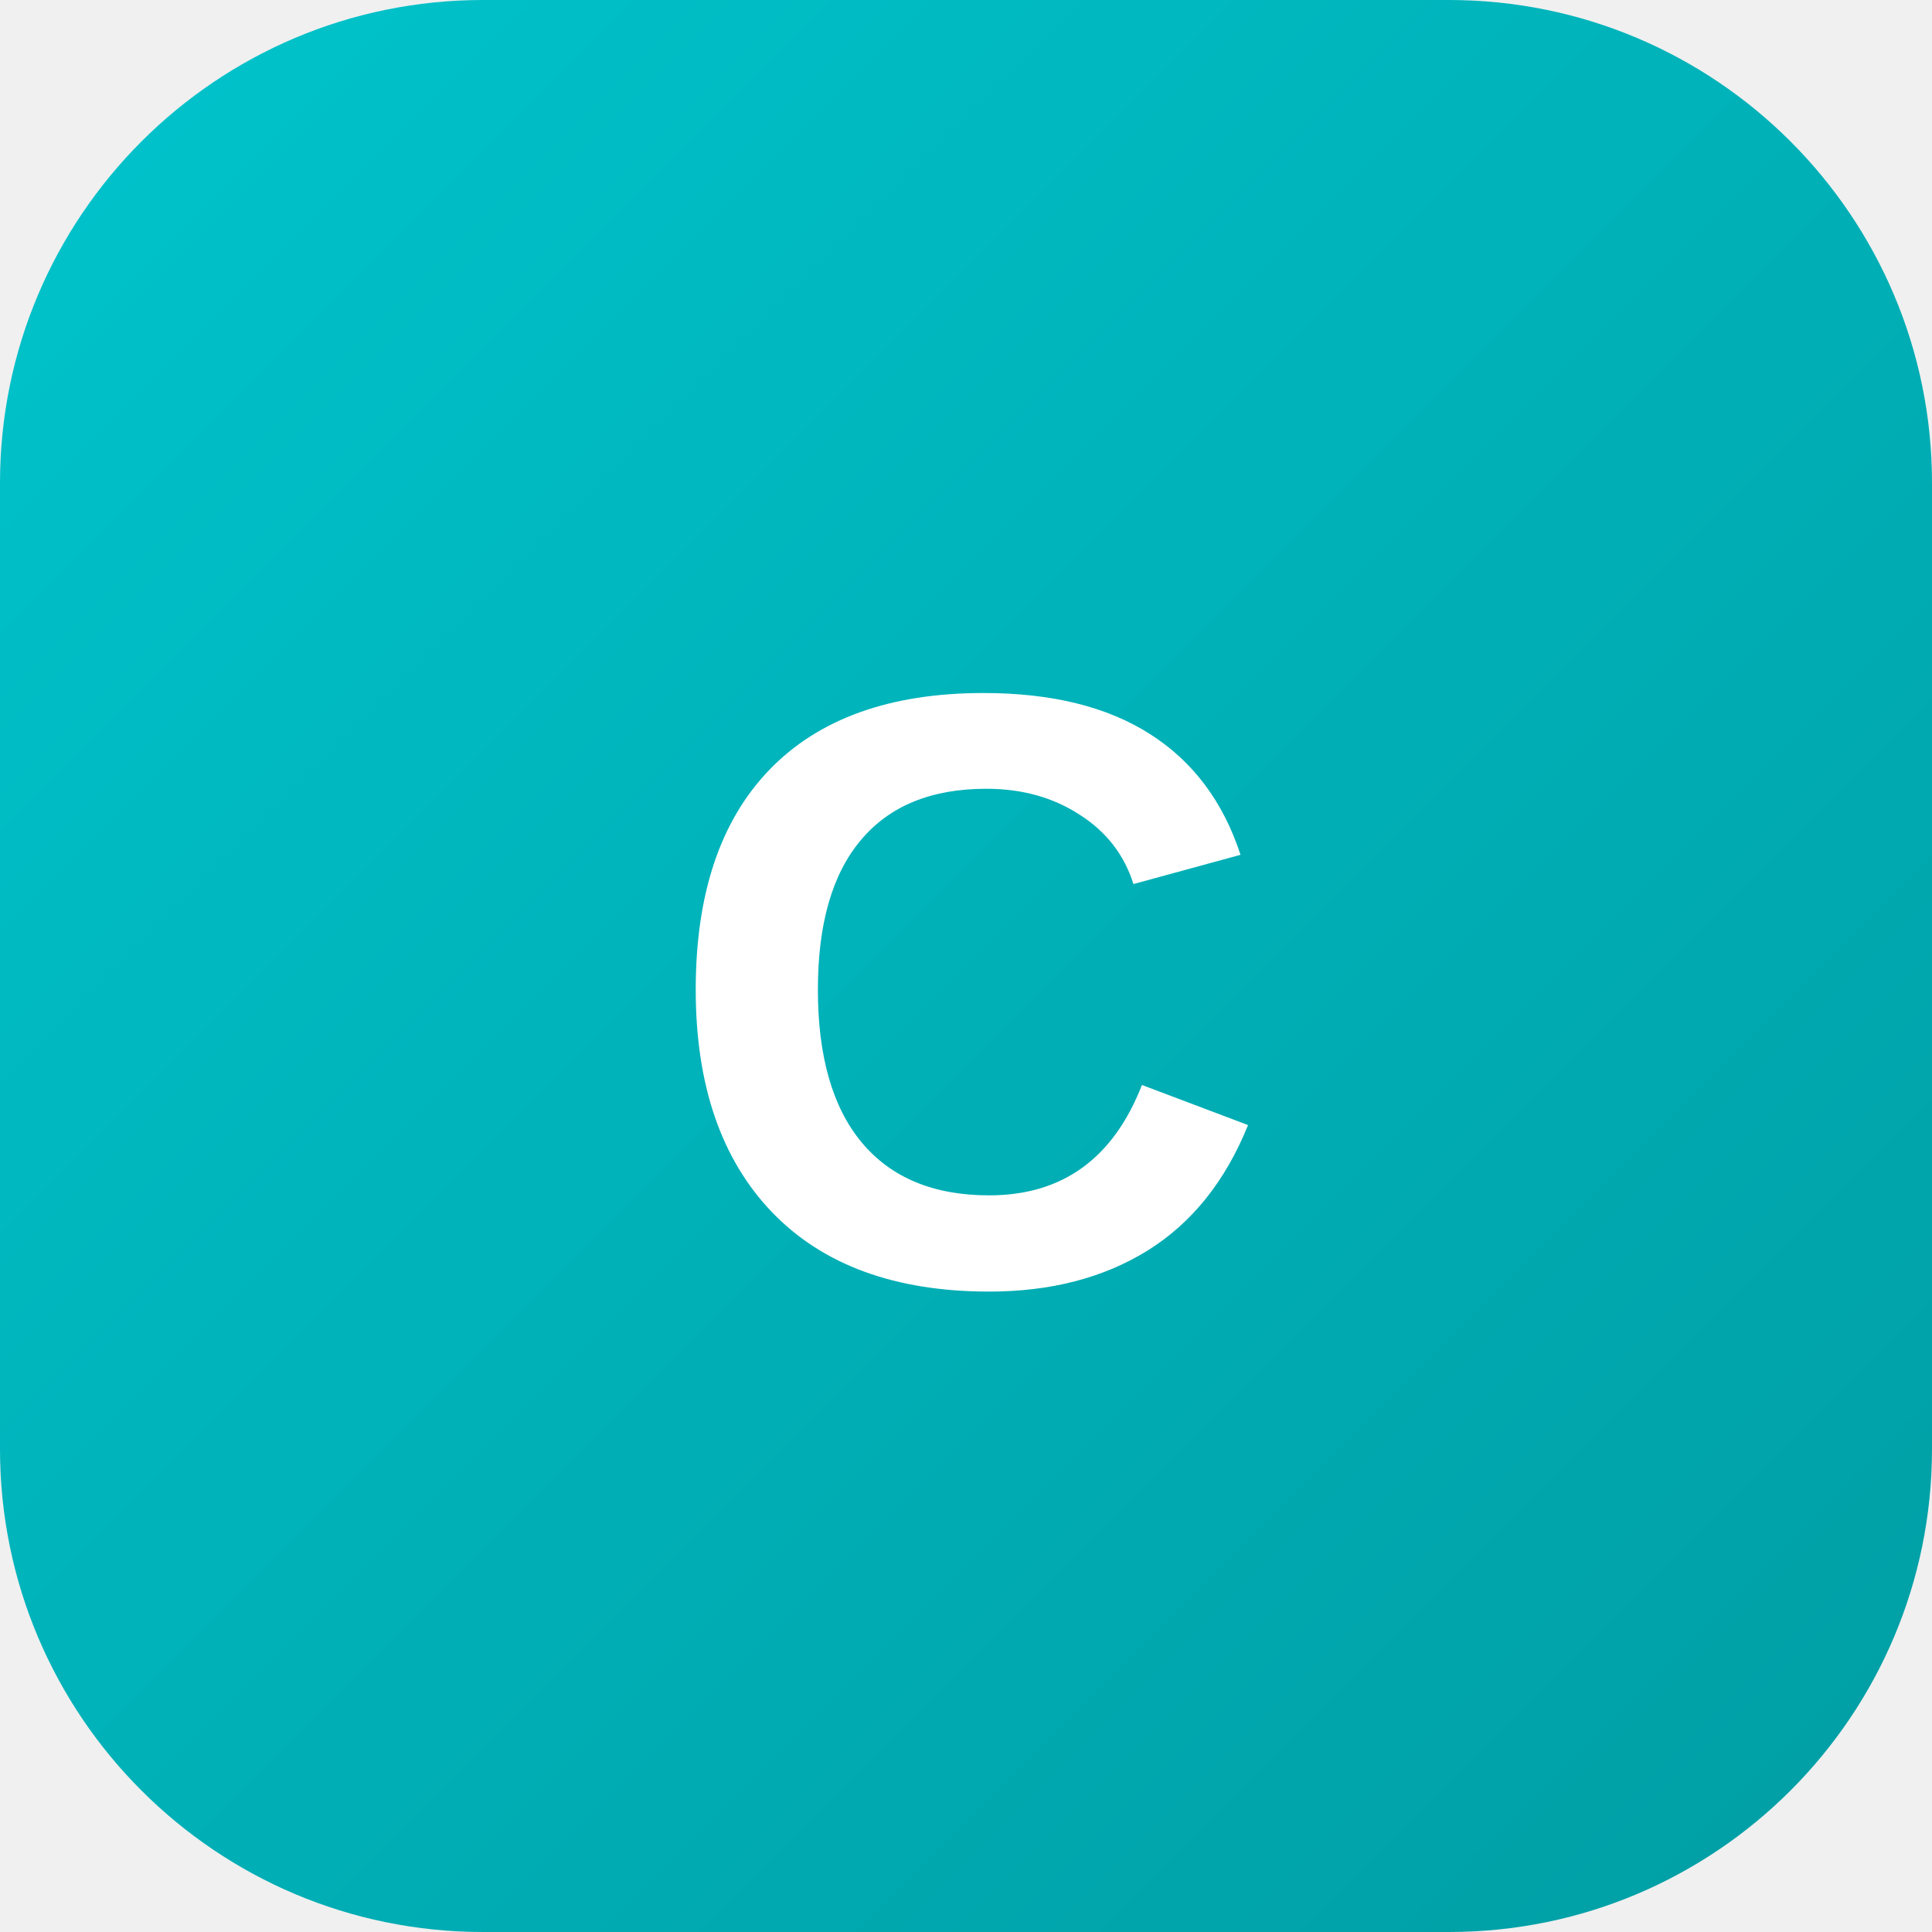
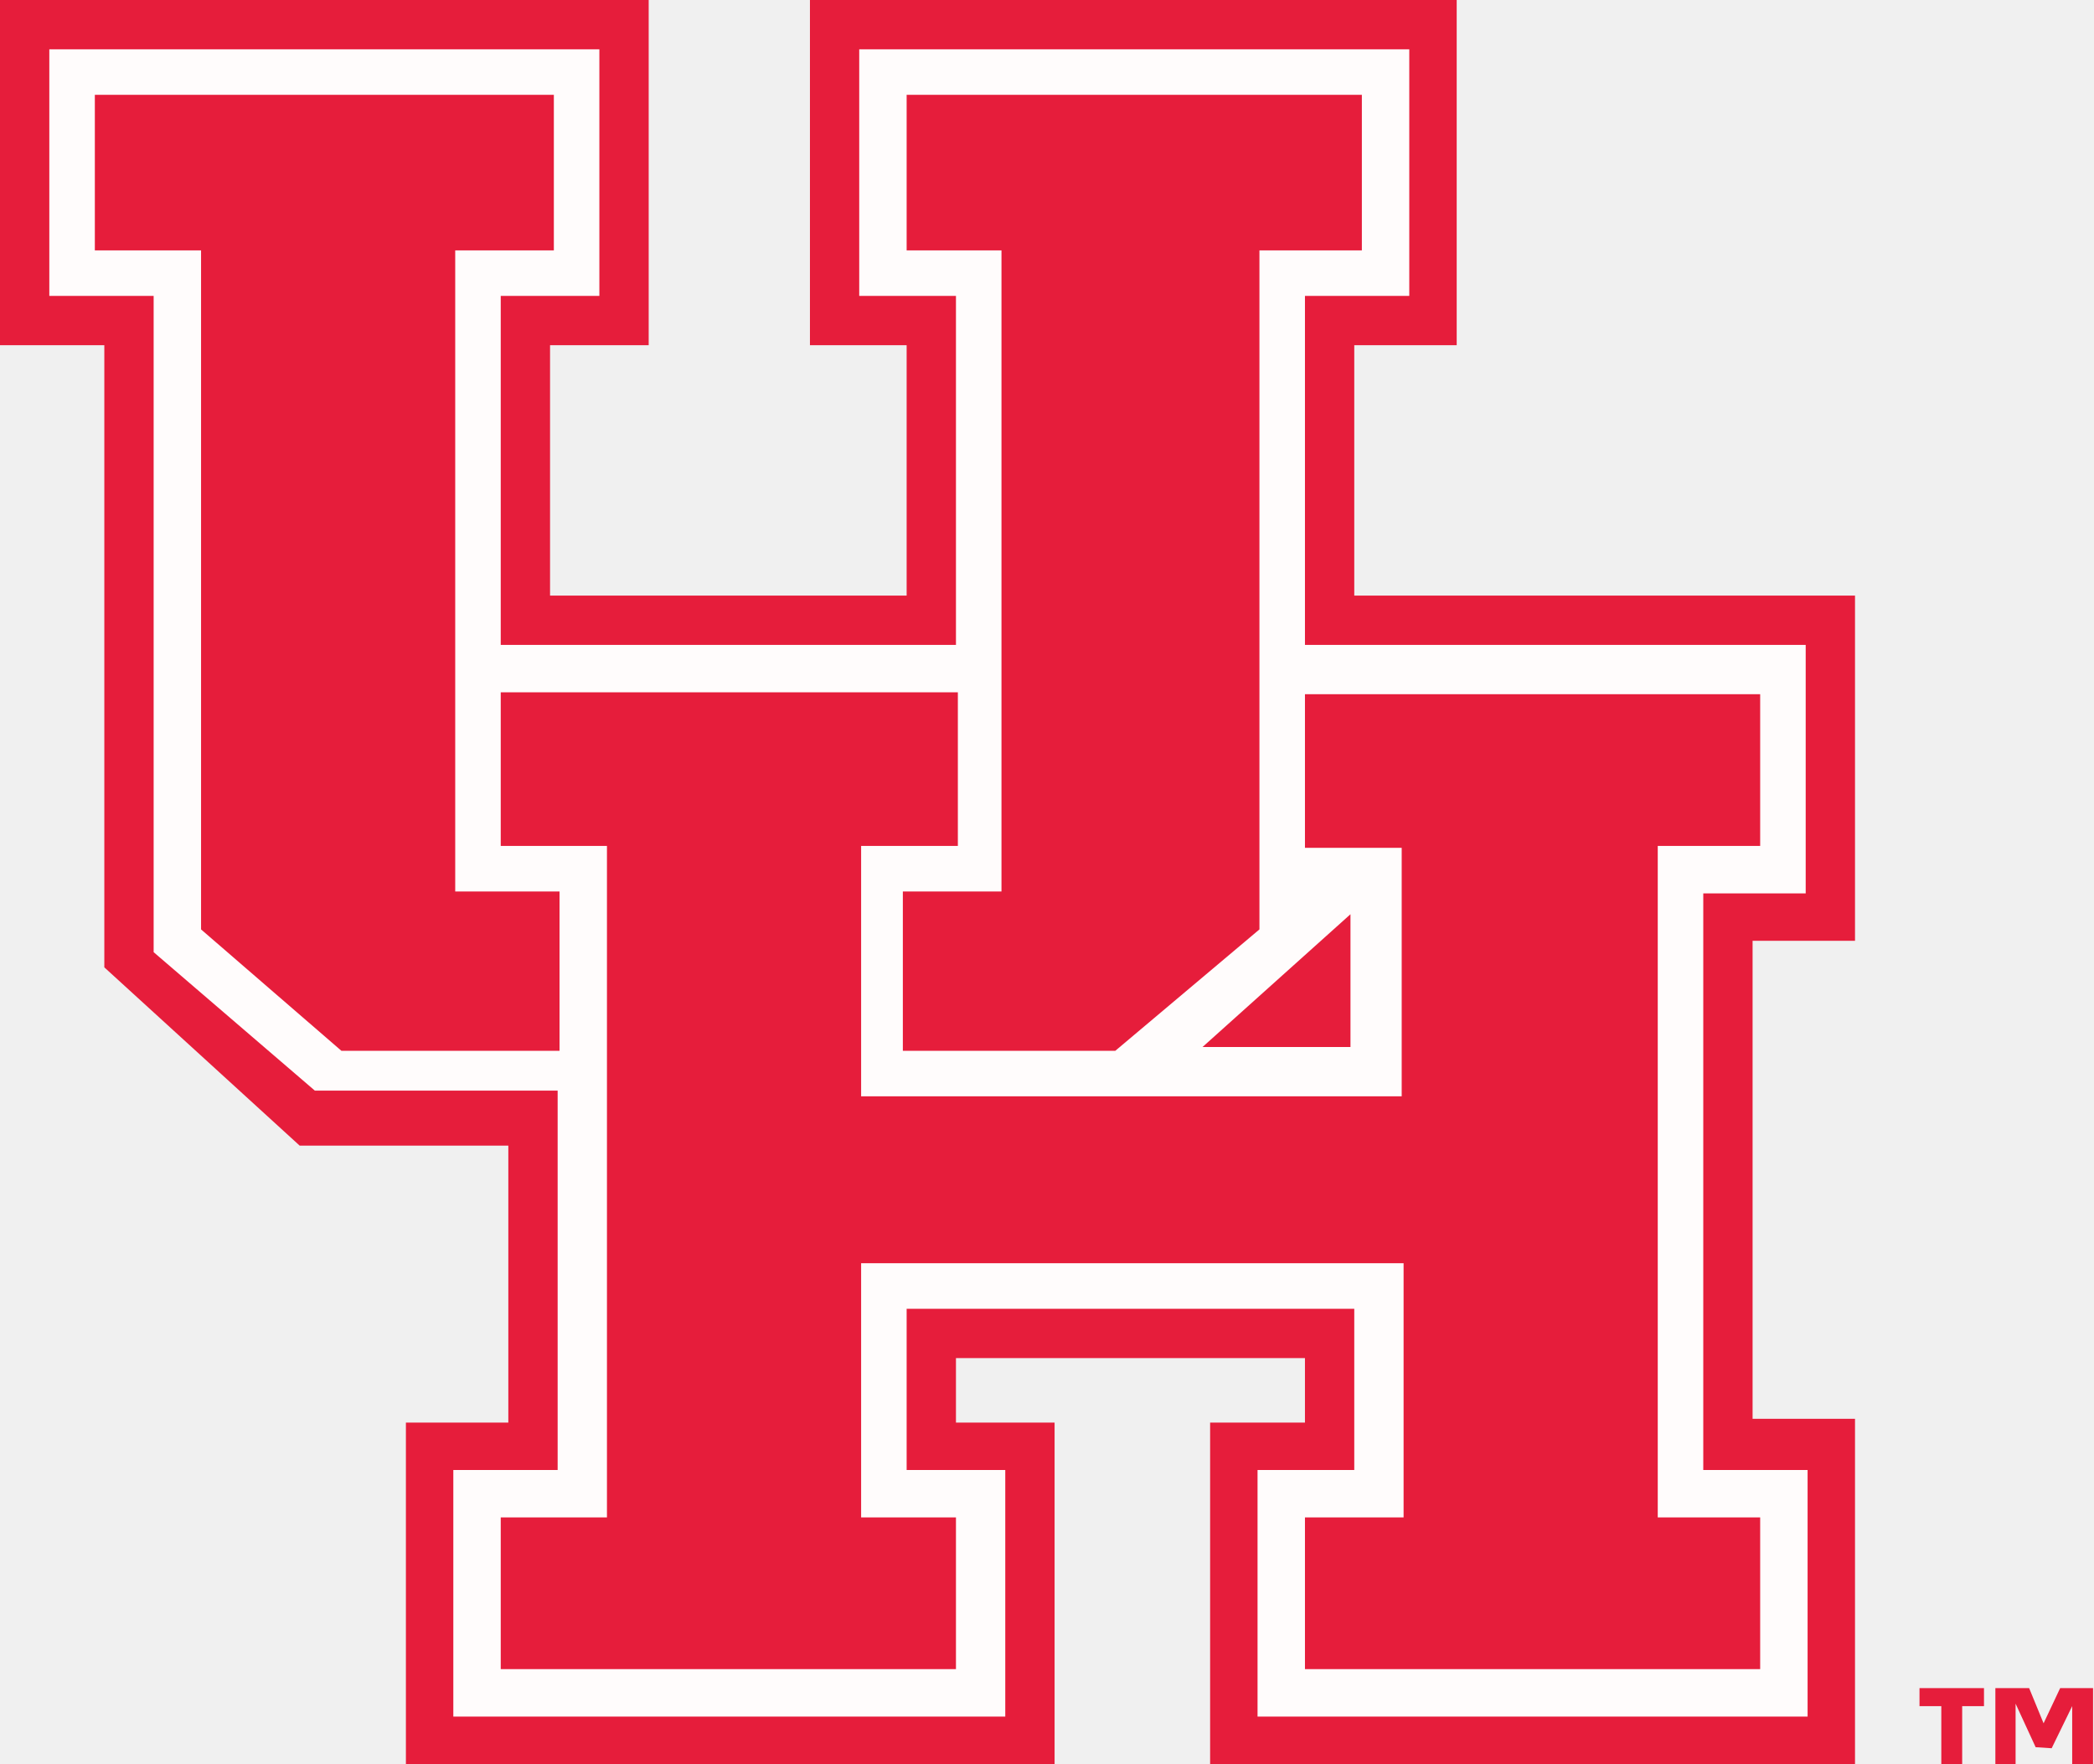
- <svg xmlns="http://www.w3.org/2000/svg" viewBox="0 0 64 64">
-   <defs>
-     <linearGradient id="g_196" x1="0%" y1="0%" x2="100%" y2="100%">
-       <stop offset="0%" stop-color="#00C4CC" />
-       <stop offset="100%" stop-color="#009DA3" />
-     </linearGradient>
-   </defs>
-   <rect width="64" height="64" rx="16" fill="url(#g_196)" />
-   <text x="50%" y="54%" font-family="Arial, sans-serif" font-size="28" font-weight="700" fill="#ffffff" text-anchor="middle" dominant-baseline="middle">C</text>
+ <svg xmlns="http://www.w3.org/2000/svg" width="552pt" height="465pt" viewBox="0 0 552 465" version="1.1">
+   <path fill="#e61d3b" d="M0,0H171V91H145V157H239V91.00H213.51V0H384V91H357V157H489V248H462V374H489V465H319V375H344V358H252V375H278V465H107V375H134V302H79L27.5 255V91H0Z" />
+   <path fill="#fffcfc" d="M 13 13H158V78H132V170H252V78H226.5V13H371.5V78H344V170H476V235.5H449V387.5H476.5V452.5H331.5V387.5H357V345H239V387.5H265V452.5H119.5V387.5H147V287.5H83L40.50 251V78H13Z" />
+   <path fill="#e61d3b" d="M25 25H146V66H120V235H147.5V277H90L53 245V66H25ZM239 25H359V66H332V245L294 277H238V235H264V66H239V25ZM344 183H464V223H437V400H464V440H344V400H370V333H227V400H252V440H132V400H160V223H132V182.5H252.5V223H227V289H369.5V223.5H344ZM317 276L356 241V276Z" />
+   <path fill="#e61d3b" d="M506 445H523V449.75H517.25V465H511.75V449.75H506ZM526 445H534.9L538.71 454.28L543.08 445H551.75V465L546.25 465V449.75L540.84 460.85L536.62 460.58L531.33 449.10V465L526 465Z" id="TM" />
</svg>
